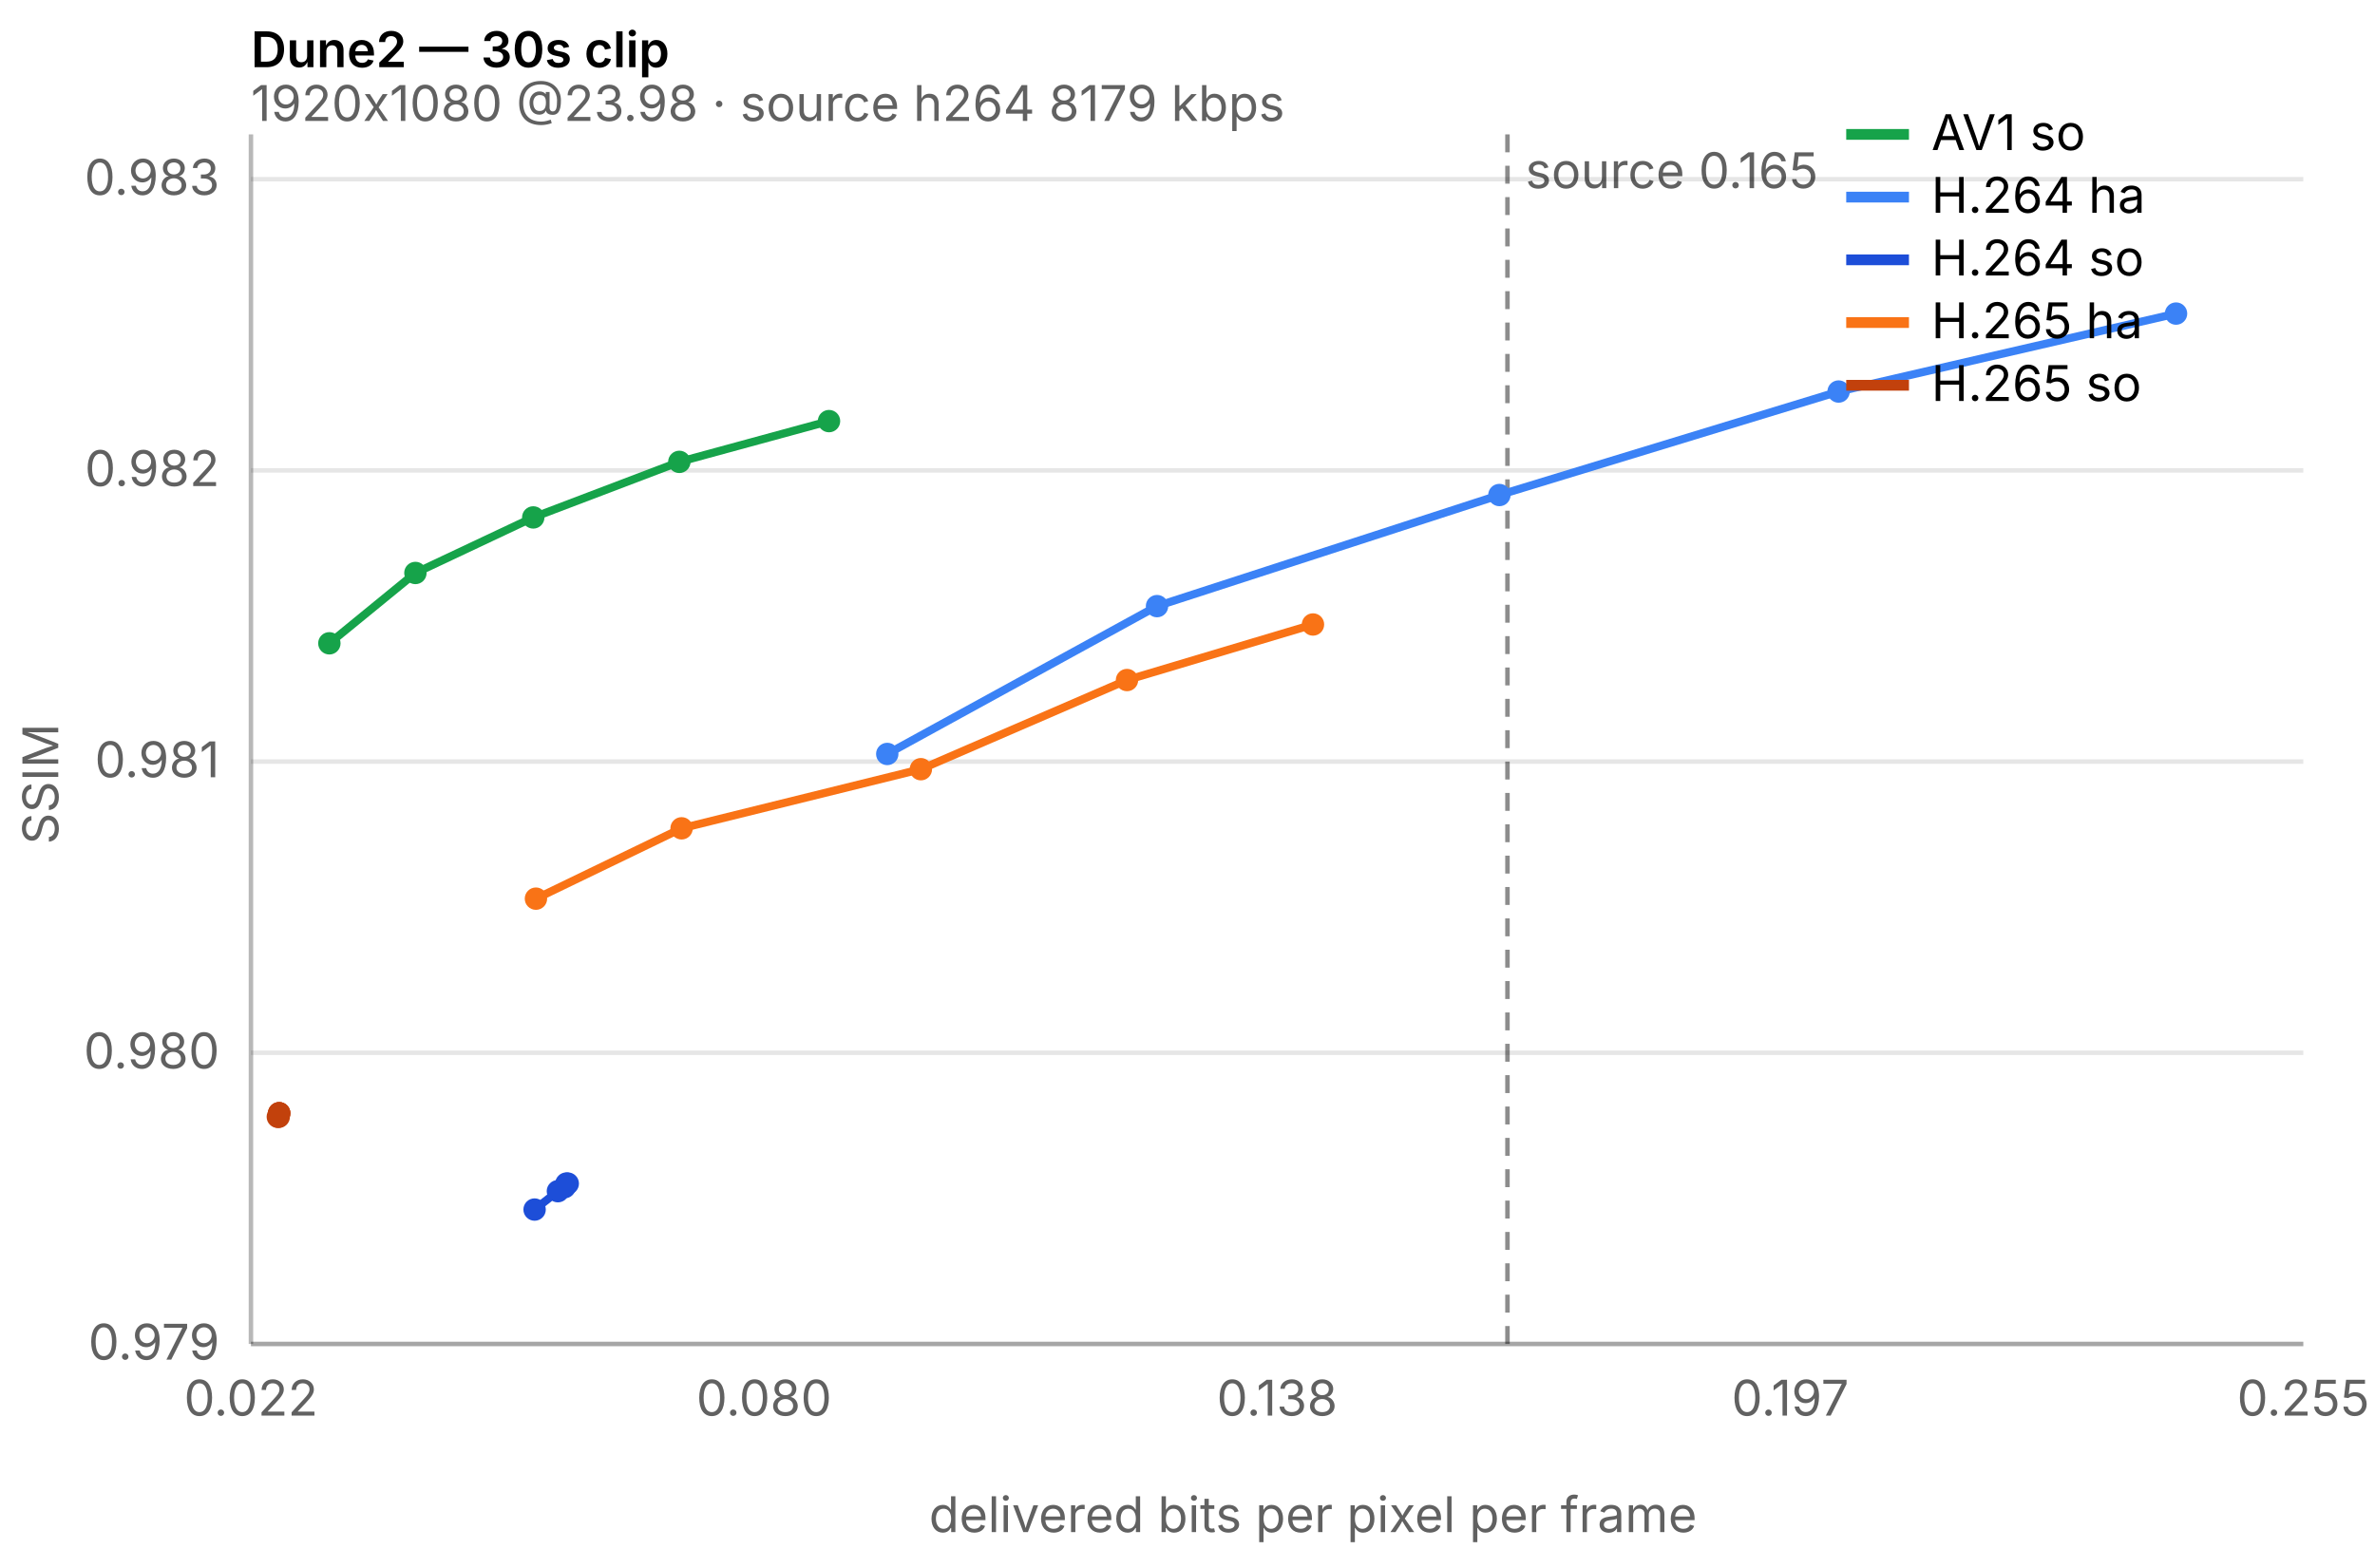
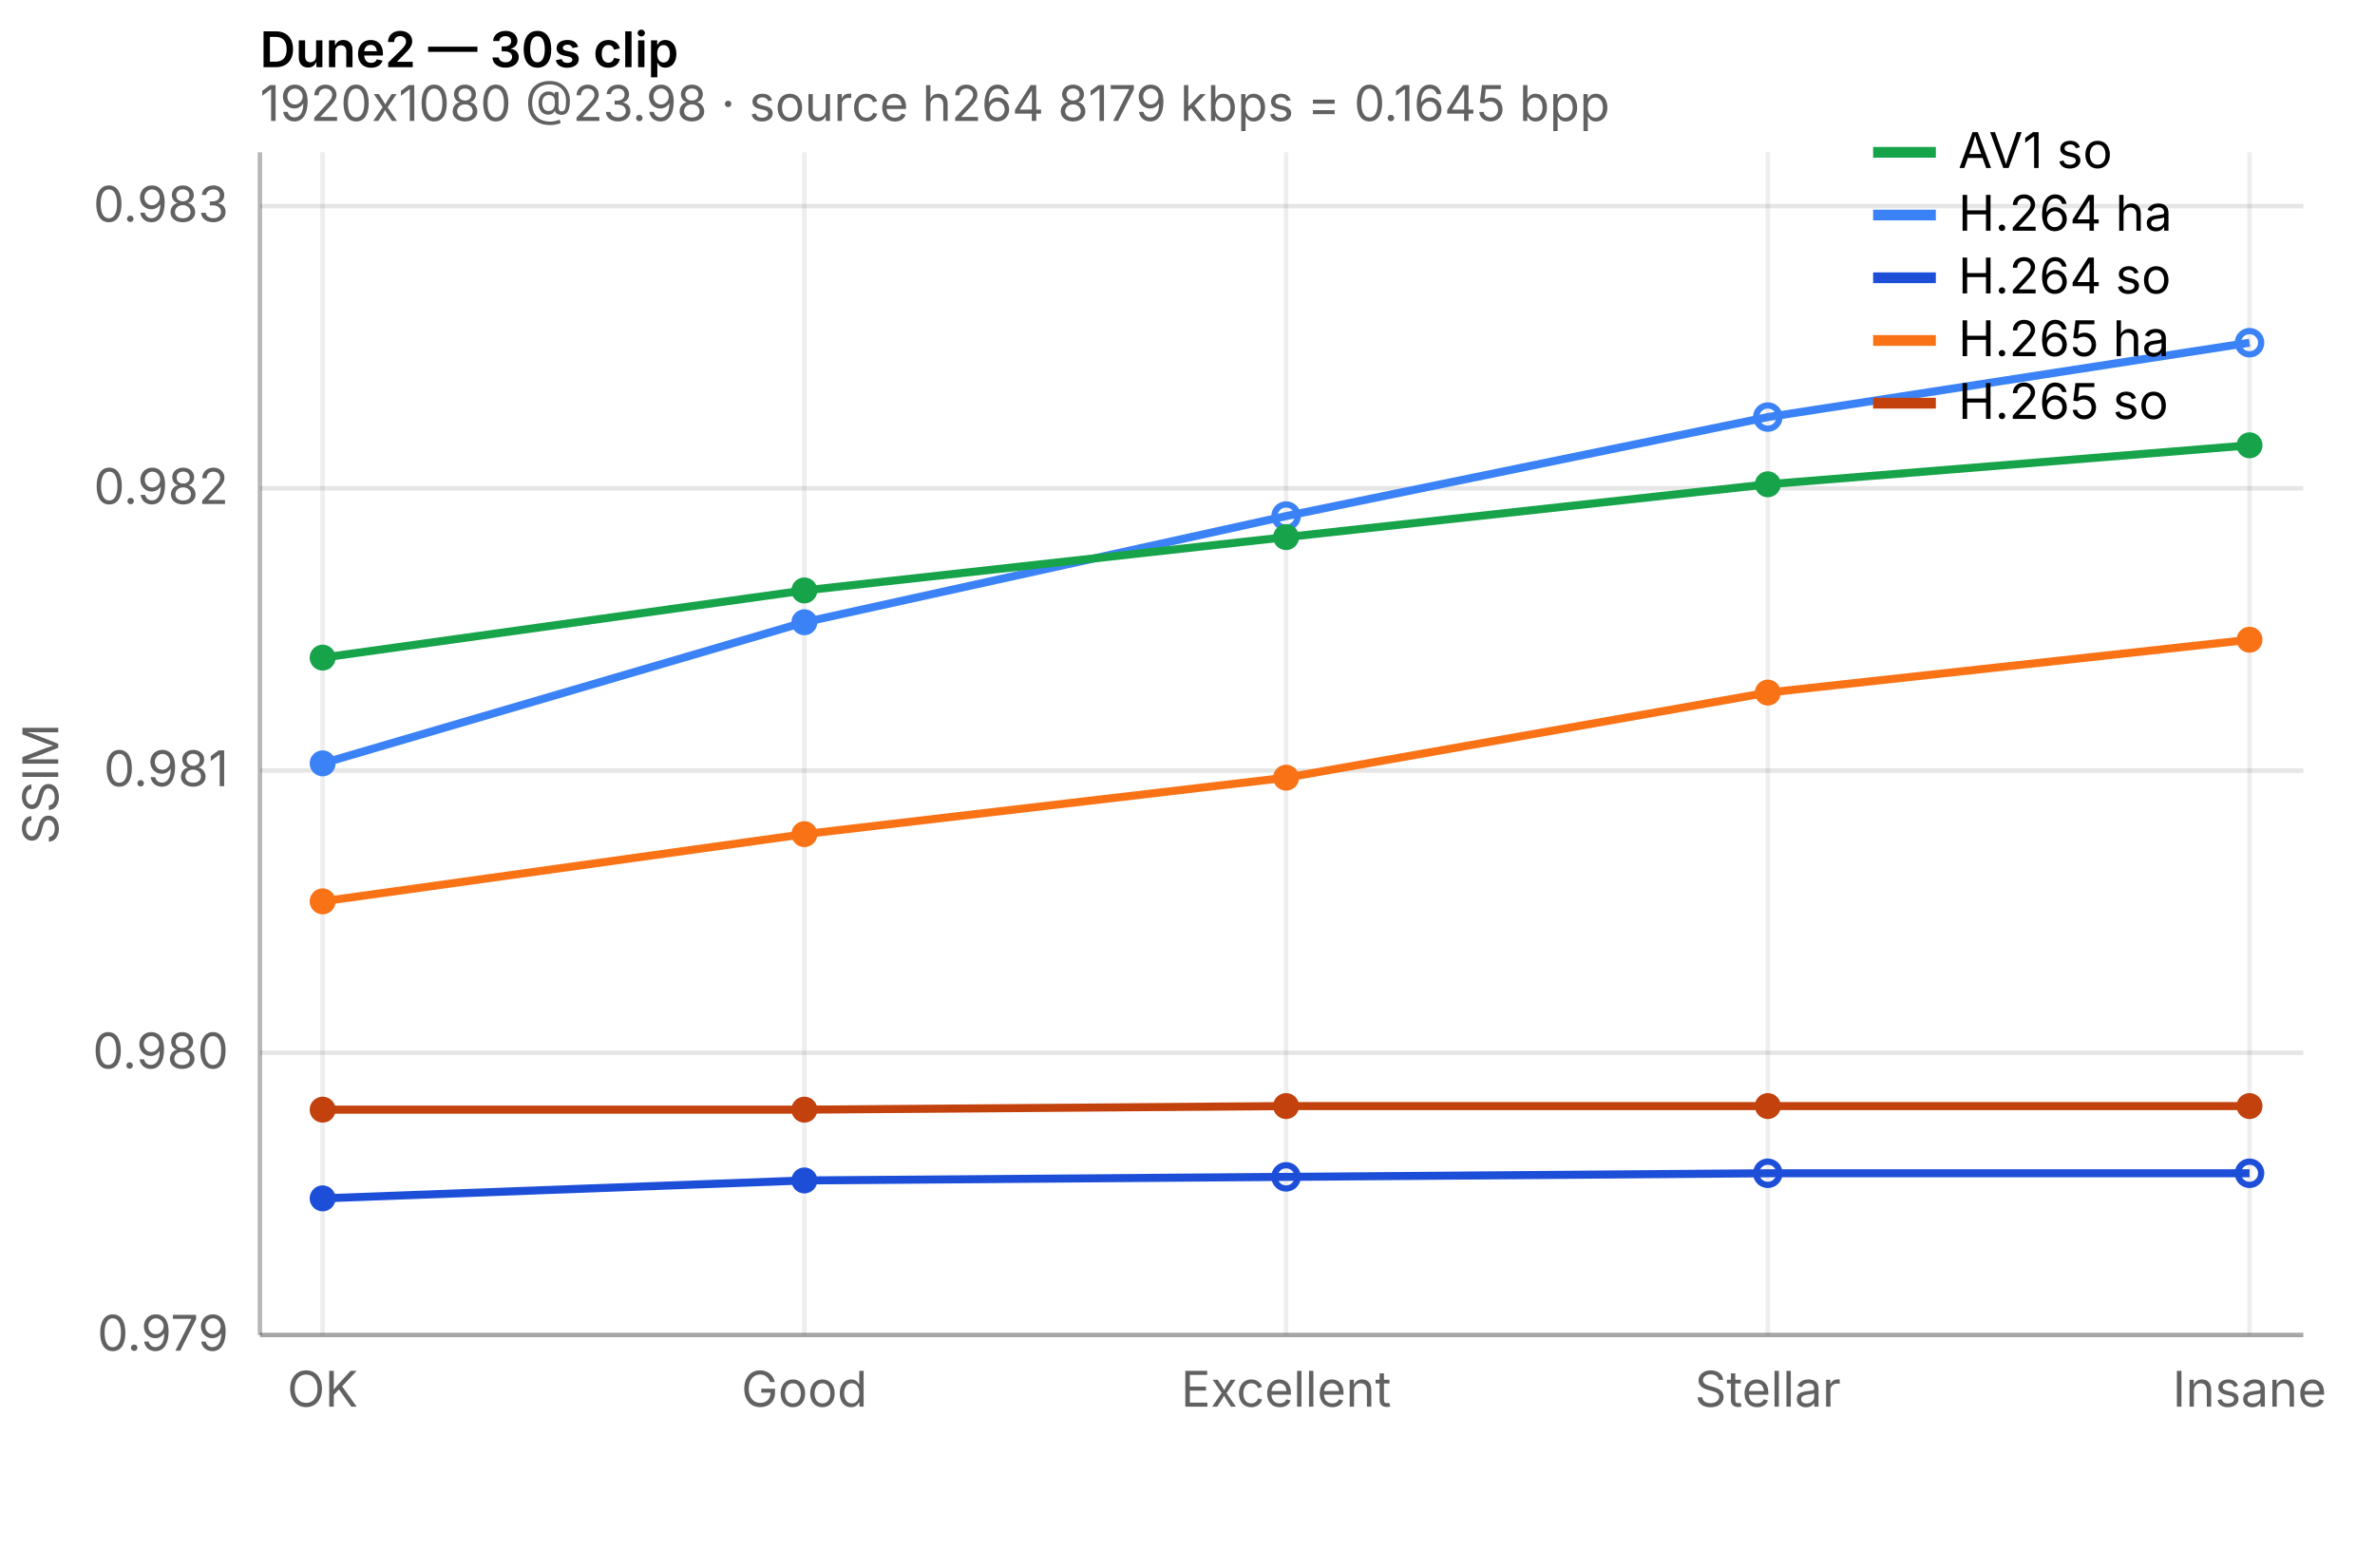
<svg xmlns="http://www.w3.org/2000/svg" viewBox="0 0 530 350" width="100%" height="auto" font-family="system-ui,-apple-system,Segoe UI,sans-serif" font-size="11">
-   <style>.ax{stroke:currentColor;opacity:.28}.gr{stroke:currentColor;opacity:.10}.tx{fill:currentColor}.mu{fill:currentColor;opacity:.62}.sr{stroke:currentColor;opacity:.45;stroke-dasharray:4 3}</style>
-   <line class="gr" x1="56" y1="300.0" x2="514" y2="300.0" />
-   <text class="mu" x="49" y="303.5" text-anchor="end">0.979</text>
-   <line class="gr" x1="56" y1="235.0" x2="514" y2="235.0" />
-   <text class="mu" x="49" y="238.5" text-anchor="end">0.980</text>
-   <line class="gr" x1="56" y1="170.0" x2="514" y2="170.0" />
-   <text class="mu" x="49" y="173.5" text-anchor="end">0.981</text>
-   <line class="gr" x1="56" y1="105.0" x2="514" y2="105.0" />
-   <text class="mu" x="49" y="108.5" text-anchor="end">0.982</text>
-   <line class="gr" x1="56" y1="40.0" x2="514" y2="40.0" />
-   <text class="mu" x="49" y="43.5" text-anchor="end">0.983</text>
-   <text class="mu" x="56.0" y="316" text-anchor="middle">0.022</text>
-   <text class="mu" x="170.5" y="316" text-anchor="middle">0.080</text>
-   <text class="mu" x="285.0" y="316" text-anchor="middle">0.138</text>
-   <text class="mu" x="399.5" y="316" text-anchor="middle">0.197</text>
-   <text class="mu" x="514.0" y="316" text-anchor="middle">0.255</text>
-   <line class="ax" x1="56" y1="300" x2="514" y2="300" />
-   <line class="ax" x1="56" y1="30" x2="56" y2="300" />
-   <line class="sr" x1="336.4" y1="30" x2="336.4" y2="300" />
-   <text class="mu" x="340.4" y="42">source 0.165</text>
-   <text class="tx" x="56" y="15" font-weight="600">Dune2 — 30s clip</text>
-   <text class="mu" x="56" y="27">1920x1080 @23.98  ·  source h264 8179 kbps</text>
-   <text class="mu" x="293" y="342" text-anchor="middle">delivered bits per pixel per frame</text>
+   <style>.ax{stroke:currentColor;opacity:.28}.gr{stroke:currentColor;opacity:.10}.vg{stroke:currentColor;opacity:.07}.tx{fill:currentColor}.mu{fill:currentColor;opacity:.62}</style>
+   <line class="gr" x1="58" y1="298.0" x2="514" y2="298.0" />
+   <text class="mu" x="51" y="301.5" text-anchor="end">0.979</text>
+   <line class="gr" x1="58" y1="235.0" x2="514" y2="235.0" />
+   <text class="mu" x="51" y="238.5" text-anchor="end">0.980</text>
+   <line class="gr" x1="58" y1="172.0" x2="514" y2="172.0" />
+   <text class="mu" x="51" y="175.5" text-anchor="end">0.981</text>
+   <line class="gr" x1="58" y1="109.0" x2="514" y2="109.0" />
+   <text class="mu" x="51" y="112.5" text-anchor="end">0.982</text>
+   <line class="gr" x1="58" y1="46.0" x2="514" y2="46.0" />
+   <text class="mu" x="51" y="49.5" text-anchor="end">0.983</text>
+   <line class="vg" x1="72.0" y1="34" x2="72.0" y2="298" />
+   <text class="mu" x="72.0" y="314" text-anchor="middle">OK</text>
+   <line class="vg" x1="179.5" y1="34" x2="179.5" y2="298" />
+   <text class="mu" x="179.5" y="314" text-anchor="middle">Good</text>
+   <line class="vg" x1="287.0" y1="34" x2="287.0" y2="298" />
+   <text class="mu" x="287.0" y="314" text-anchor="middle">Excellent</text>
+   <line class="vg" x1="394.5" y1="34" x2="394.5" y2="298" />
+   <text class="mu" x="394.5" y="314" text-anchor="middle">Stellar</text>
+   <line class="vg" x1="502.0" y1="34" x2="502.0" y2="298" />
+   <text class="mu" x="502.0" y="314" text-anchor="middle">Insane</text>
+   <line class="ax" x1="58" y1="298" x2="514" y2="298" />
+   <line class="ax" x1="58" y1="34" x2="58" y2="298" />
+   <text class="tx" x="58" y="15" font-weight="600">Dune2 — 30s clip</text>
+   <text class="mu" x="58" y="27">1920x1080 @23.98 · source h264 8179 kbps = 0.1645 bpp</text>
  <text class="mu" transform="translate(13,175) rotate(-90)" text-anchor="middle">SSIM</text>
-   <path d="M198.0,168.3 L258.2,135.3 L334.6,110.5 L410.3,87.4 L485.6,70.0" fill="none" stroke="var(--rd-h264-hardware, #3b82f6)" stroke-width="1.8" stroke-linejoin="round" />
-   <circle cx="198.0" cy="168.3" r="2.5" fill="var(--rd-h264-hardware, #3b82f6)" />
-   <circle cx="258.2" cy="135.3" r="2.5" fill="var(--rd-h264-hardware, #3b82f6)" />
-   <circle cx="334.6" cy="110.5" r="2.5" fill="var(--rd-h264-hardware, #3b82f6)" />
-   <circle cx="410.3" cy="87.4" r="2.5" fill="var(--rd-h264-hardware, #3b82f6)" />
-   <circle cx="485.6" cy="70.0" r="2.5" fill="var(--rd-h264-hardware, #3b82f6)" />
-   <path d="M119.3,270.0 L124.5,265.9 L126.0,265.0 L126.4,264.2 L126.7,264.2" fill="none" stroke="var(--rd-h264-software, #1d4ed8)" stroke-width="1.8" stroke-linejoin="round" />
-   <circle cx="119.3" cy="270.0" r="2.5" fill="var(--rd-h264-software, #1d4ed8)" />
-   <circle cx="124.5" cy="265.9" r="2.5" fill="var(--rd-h264-software, #1d4ed8)" />
-   <circle cx="126.0" cy="265.0" r="2.5" fill="var(--rd-h264-software, #1d4ed8)" />
-   <circle cx="126.4" cy="264.2" r="2.5" fill="var(--rd-h264-software, #1d4ed8)" />
-   <circle cx="126.7" cy="264.2" r="2.5" fill="var(--rd-h264-software, #1d4ed8)" />
-   <path d="M119.6,200.6 L152.1,184.9 L205.5,171.7 L251.5,151.8 L293.0,139.4" fill="none" stroke="var(--rd-h265-hardware, #f97316)" stroke-width="1.8" stroke-linejoin="round" />
-   <circle cx="119.6" cy="200.6" r="2.5" fill="var(--rd-h265-hardware, #f97316)" />
-   <circle cx="152.1" cy="184.9" r="2.5" fill="var(--rd-h265-hardware, #f97316)" />
-   <circle cx="205.5" cy="171.7" r="2.5" fill="var(--rd-h265-hardware, #f97316)" />
-   <circle cx="251.5" cy="151.8" r="2.5" fill="var(--rd-h265-hardware, #f97316)" />
-   <circle cx="293.0" cy="139.4" r="2.5" fill="var(--rd-h265-hardware, #f97316)" />
-   <path d="M62.0,249.3 L62.2,249.3 L62.3,248.5 L62.3,248.5 L62.3,248.5" fill="none" stroke="var(--rd-h265-software, #c2410c)" stroke-width="1.8" stroke-linejoin="round" />
-   <circle cx="62.0" cy="249.3" r="2.5" fill="var(--rd-h265-software, #c2410c)" />
-   <circle cx="62.2" cy="249.3" r="2.5" fill="var(--rd-h265-software, #c2410c)" />
-   <circle cx="62.3" cy="248.5" r="2.5" fill="var(--rd-h265-software, #c2410c)" />
-   <circle cx="62.3" cy="248.5" r="2.5" fill="var(--rd-h265-software, #c2410c)" />
-   <circle cx="62.3" cy="248.5" r="2.5" fill="var(--rd-h265-software, #c2410c)" />
-   <path d="M73.5,143.6 L92.7,127.9 L119.0,115.5 L151.6,103.1 L185.0,94.0" fill="none" stroke="var(--rd-av1-software, #16a34a)" stroke-width="1.8" stroke-linejoin="round" />
-   <circle cx="73.5" cy="143.6" r="2.5" fill="var(--rd-av1-software, #16a34a)" />
-   <circle cx="92.7" cy="127.9" r="2.5" fill="var(--rd-av1-software, #16a34a)" />
-   <circle cx="119.0" cy="115.5" r="2.5" fill="var(--rd-av1-software, #16a34a)" />
-   <circle cx="151.6" cy="103.1" r="2.5" fill="var(--rd-av1-software, #16a34a)" />
-   <circle cx="185.0" cy="94.0" r="2.5" fill="var(--rd-av1-software, #16a34a)" />
-   <line x1="412" y1="30" x2="426" y2="30" stroke="var(--rd-av1-software, #16a34a)" stroke-width="2.4" />
-   <text class="tx" x="431" y="33.5">AV1 so</text>
-   <line x1="412" y1="44" x2="426" y2="44" stroke="var(--rd-h264-hardware, #3b82f6)" stroke-width="2.4" />
-   <text class="tx" x="431" y="47.5">H.264 ha</text>
-   <line x1="412" y1="58" x2="426" y2="58" stroke="var(--rd-h264-software, #1d4ed8)" stroke-width="2.4" />
-   <text class="tx" x="431" y="61.5">H.264 so</text>
-   <line x1="412" y1="72" x2="426" y2="72" stroke="var(--rd-h265-hardware, #f97316)" stroke-width="2.4" />
-   <text class="tx" x="431" y="75.5">H.265 ha</text>
-   <line x1="412" y1="86" x2="426" y2="86" stroke="var(--rd-h265-software, #c2410c)" stroke-width="2.4" />
-   <text class="tx" x="431" y="89.5">H.265 so</text>
+   <path d="M72.0,170.4 L179.5,138.9 L287.0,115.2 L394.5,93.1 L502.0,76.5" fill="none" stroke="var(--rd-h264-hardware, #3b82f6)" stroke-width="1.8" stroke-linejoin="round" />
+   <circle cx="72.0" cy="170.4" r="2.9" fill="var(--rd-h264-hardware, #3b82f6)" />
+   <circle cx="179.5" cy="138.9" r="2.9" fill="var(--rd-h264-hardware, #3b82f6)" />
+   <circle cx="287.0" cy="115.2" r="2.6" fill="none" stroke="var(--rd-h264-hardware, #3b82f6)" stroke-width="1.4" />
+   <circle cx="394.5" cy="93.1" r="2.6" fill="none" stroke="var(--rd-h264-hardware, #3b82f6)" stroke-width="1.4" />
+   <circle cx="502.0" cy="76.5" r="2.6" fill="none" stroke="var(--rd-h264-hardware, #3b82f6)" stroke-width="1.4" />
+   <path d="M72.0,267.5 L179.5,263.5 L287.0,262.7 L394.5,261.9 L502.0,261.9" fill="none" stroke="var(--rd-h264-software, #1d4ed8)" stroke-width="1.8" stroke-linejoin="round" />
+   <circle cx="72.0" cy="267.5" r="2.9" fill="var(--rd-h264-software, #1d4ed8)" />
+   <circle cx="179.5" cy="263.5" r="2.9" fill="var(--rd-h264-software, #1d4ed8)" />
+   <circle cx="287.0" cy="262.7" r="2.6" fill="none" stroke="var(--rd-h264-software, #1d4ed8)" stroke-width="1.4" />
+   <circle cx="394.5" cy="261.9" r="2.6" fill="none" stroke="var(--rd-h264-software, #1d4ed8)" stroke-width="1.4" />
+   <circle cx="502.0" cy="261.9" r="2.6" fill="none" stroke="var(--rd-h264-software, #1d4ed8)" stroke-width="1.4" />
+   <path d="M72.0,201.2 L179.5,186.2 L287.0,173.6 L394.5,154.6 L502.0,142.8" fill="none" stroke="var(--rd-h265-hardware, #f97316)" stroke-width="1.8" stroke-linejoin="round" />
+   <circle cx="72.0" cy="201.2" r="2.9" fill="var(--rd-h265-hardware, #f97316)" />
+   <circle cx="179.5" cy="186.2" r="2.9" fill="var(--rd-h265-hardware, #f97316)" />
+   <circle cx="287.0" cy="173.6" r="2.9" fill="var(--rd-h265-hardware, #f97316)" />
+   <circle cx="394.5" cy="154.6" r="2.9" fill="var(--rd-h265-hardware, #f97316)" />
+   <circle cx="502.0" cy="142.8" r="2.9" fill="var(--rd-h265-hardware, #f97316)" />
+   <path d="M72.0,247.7 L179.5,247.7 L287.0,246.9 L394.5,246.9 L502.0,246.9" fill="none" stroke="var(--rd-h265-software, #c2410c)" stroke-width="1.8" stroke-linejoin="round" />
+   <circle cx="72.0" cy="247.7" r="2.9" fill="var(--rd-h265-software, #c2410c)" />
+   <circle cx="179.5" cy="247.7" r="2.9" fill="var(--rd-h265-software, #c2410c)" />
+   <circle cx="287.0" cy="246.9" r="2.9" fill="var(--rd-h265-software, #c2410c)" />
+   <circle cx="394.5" cy="246.9" r="2.9" fill="var(--rd-h265-software, #c2410c)" />
+   <circle cx="502.0" cy="246.9" r="2.9" fill="var(--rd-h265-software, #c2410c)" />
+   <path d="M72.0,146.8 L179.5,131.8 L287.0,119.9 L394.5,108.1 L502.0,99.4" fill="none" stroke="var(--rd-av1-software, #16a34a)" stroke-width="1.8" stroke-linejoin="round" />
+   <circle cx="72.0" cy="146.8" r="2.9" fill="var(--rd-av1-software, #16a34a)" />
+   <circle cx="179.5" cy="131.8" r="2.9" fill="var(--rd-av1-software, #16a34a)" />
+   <circle cx="287.0" cy="119.9" r="2.9" fill="var(--rd-av1-software, #16a34a)" />
+   <circle cx="394.5" cy="108.1" r="2.9" fill="var(--rd-av1-software, #16a34a)" />
+   <circle cx="502.0" cy="99.4" r="2.9" fill="var(--rd-av1-software, #16a34a)" />
+   <line x1="418" y1="34" x2="432" y2="34" stroke="var(--rd-av1-software, #16a34a)" stroke-width="2.4" />
+   <text class="tx" x="437" y="37.5">AV1 so</text>
+   <line x1="418" y1="48" x2="432" y2="48" stroke="var(--rd-h264-hardware, #3b82f6)" stroke-width="2.4" />
+   <text class="tx" x="437" y="51.5">H.264 ha</text>
+   <line x1="418" y1="62" x2="432" y2="62" stroke="var(--rd-h264-software, #1d4ed8)" stroke-width="2.4" />
+   <text class="tx" x="437" y="65.5">H.264 so</text>
+   <line x1="418" y1="76" x2="432" y2="76" stroke="var(--rd-h265-hardware, #f97316)" stroke-width="2.4" />
+   <text class="tx" x="437" y="79.5">H.265 ha</text>
+   <line x1="418" y1="90" x2="432" y2="90" stroke="var(--rd-h265-software, #c2410c)" stroke-width="2.4" />
+   <text class="tx" x="437" y="93.5">H.265 so</text>
</svg>
